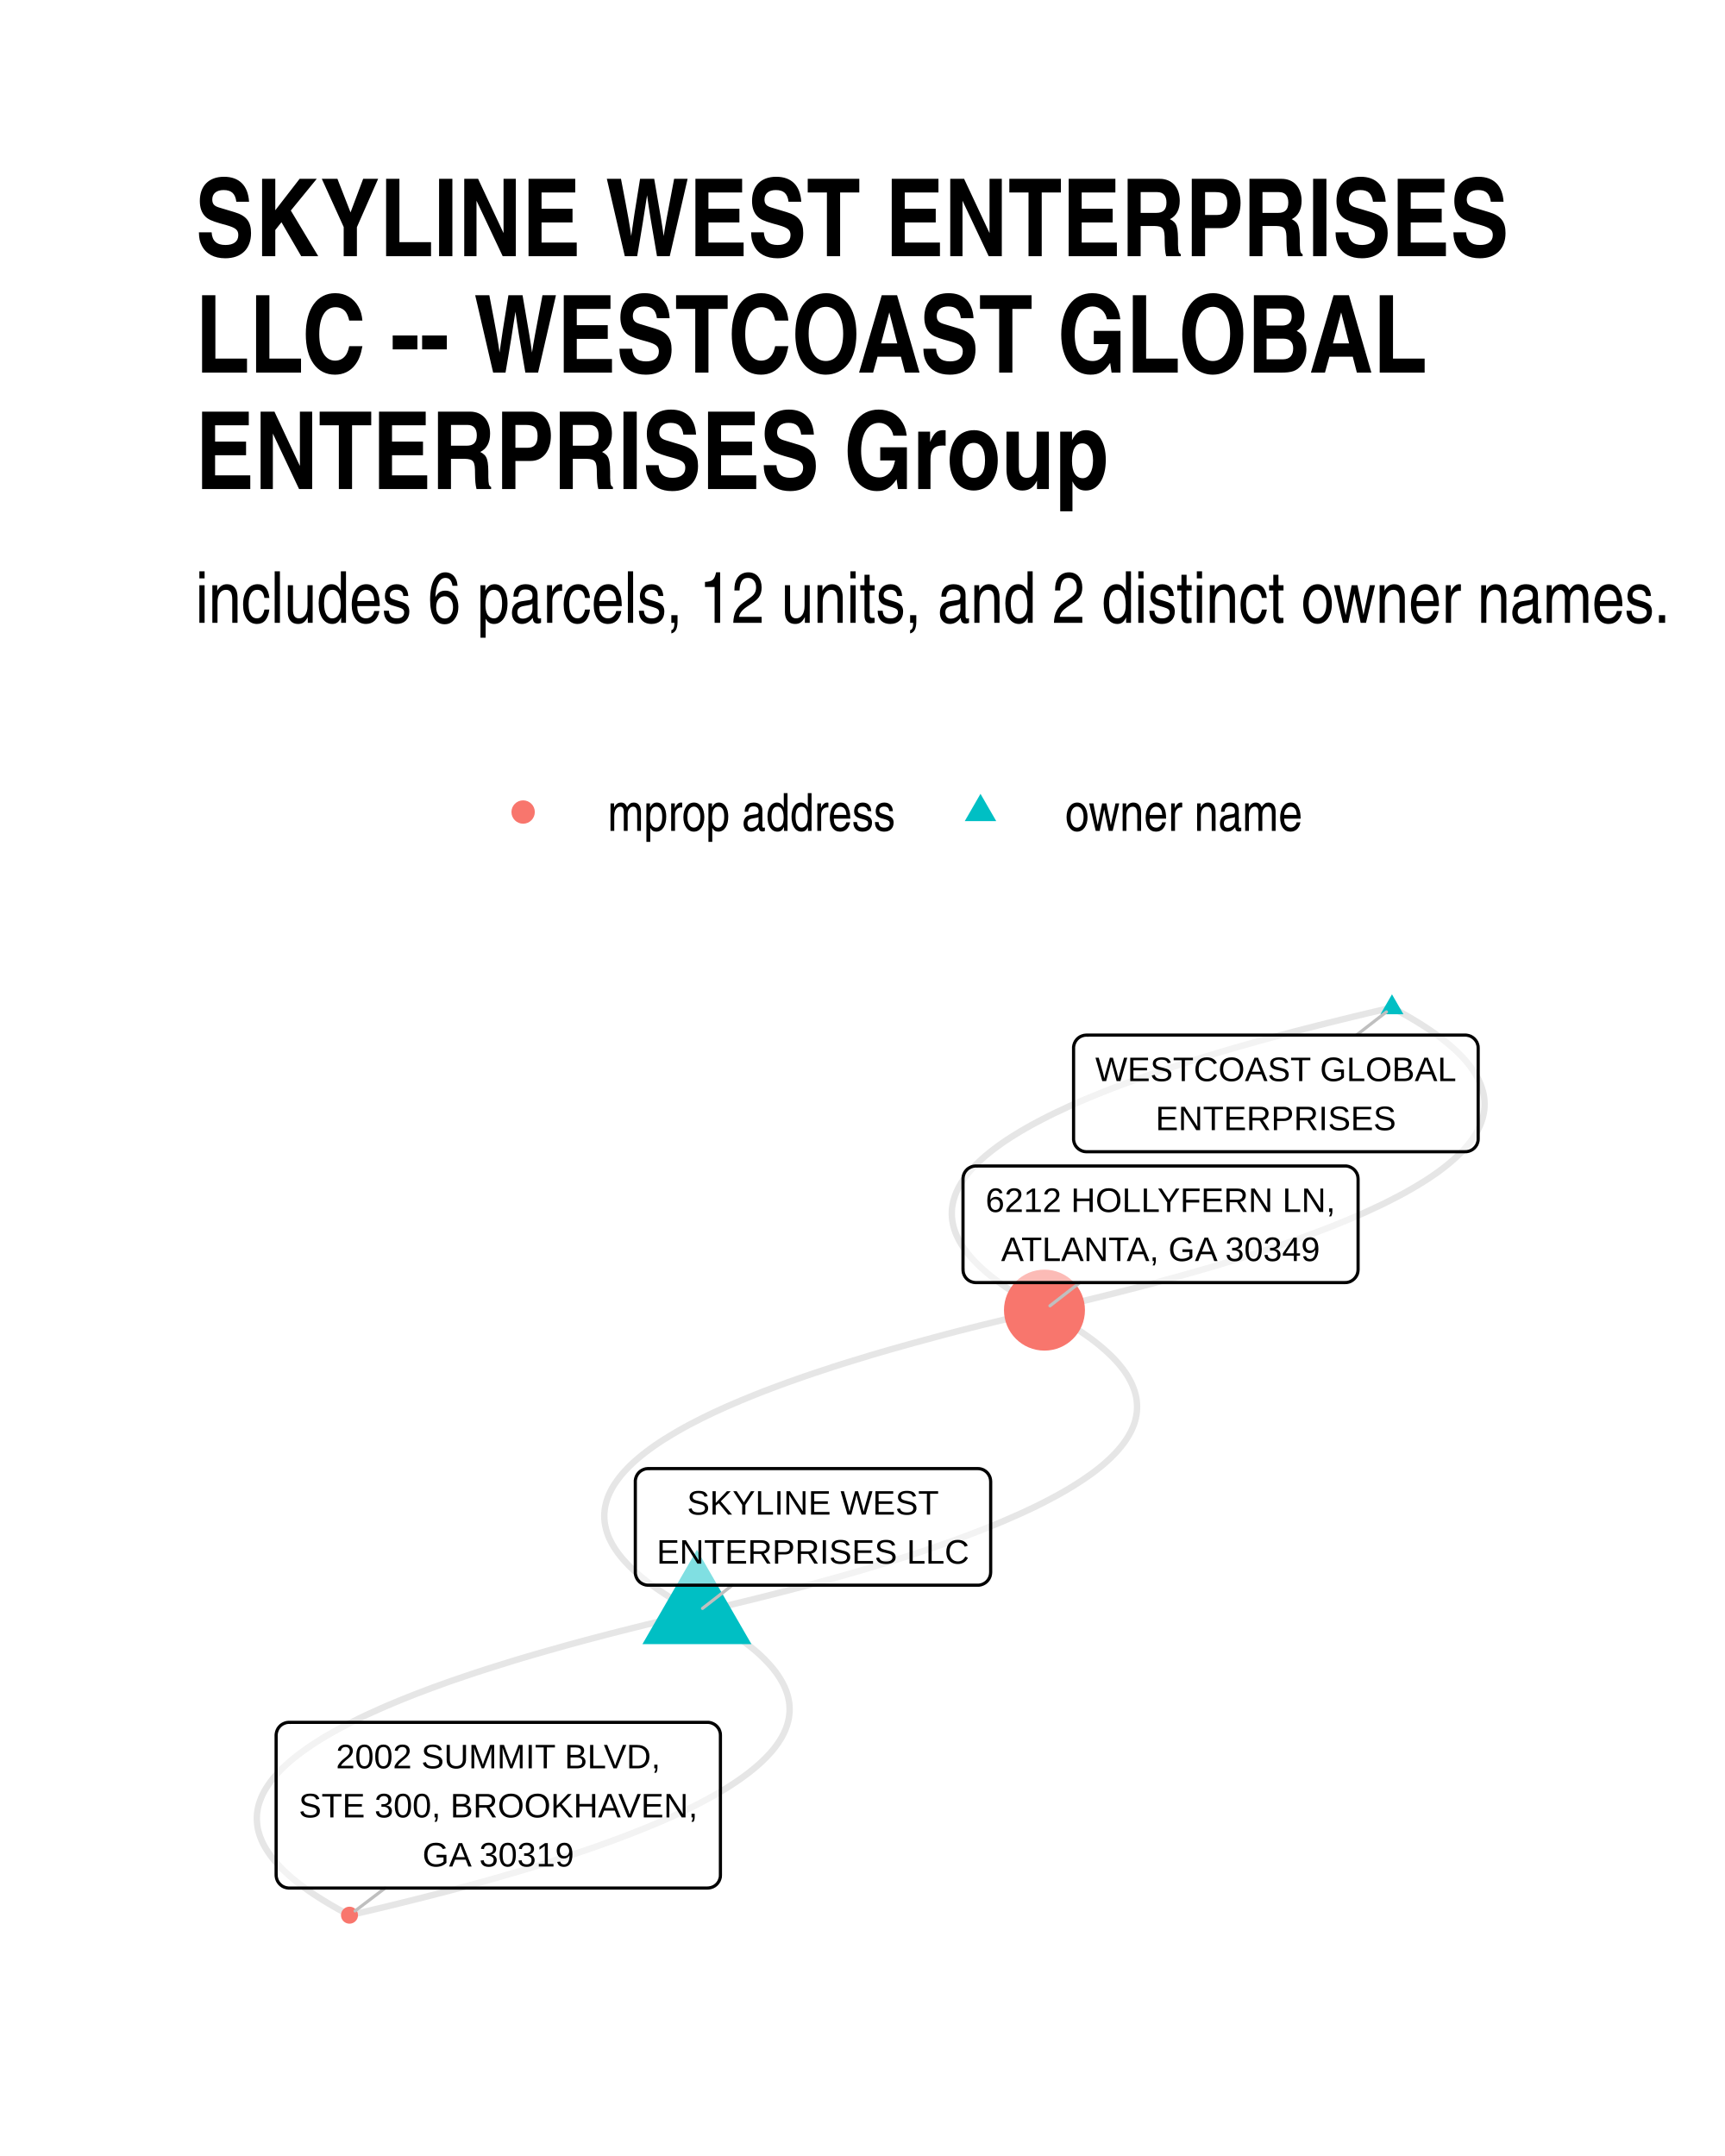
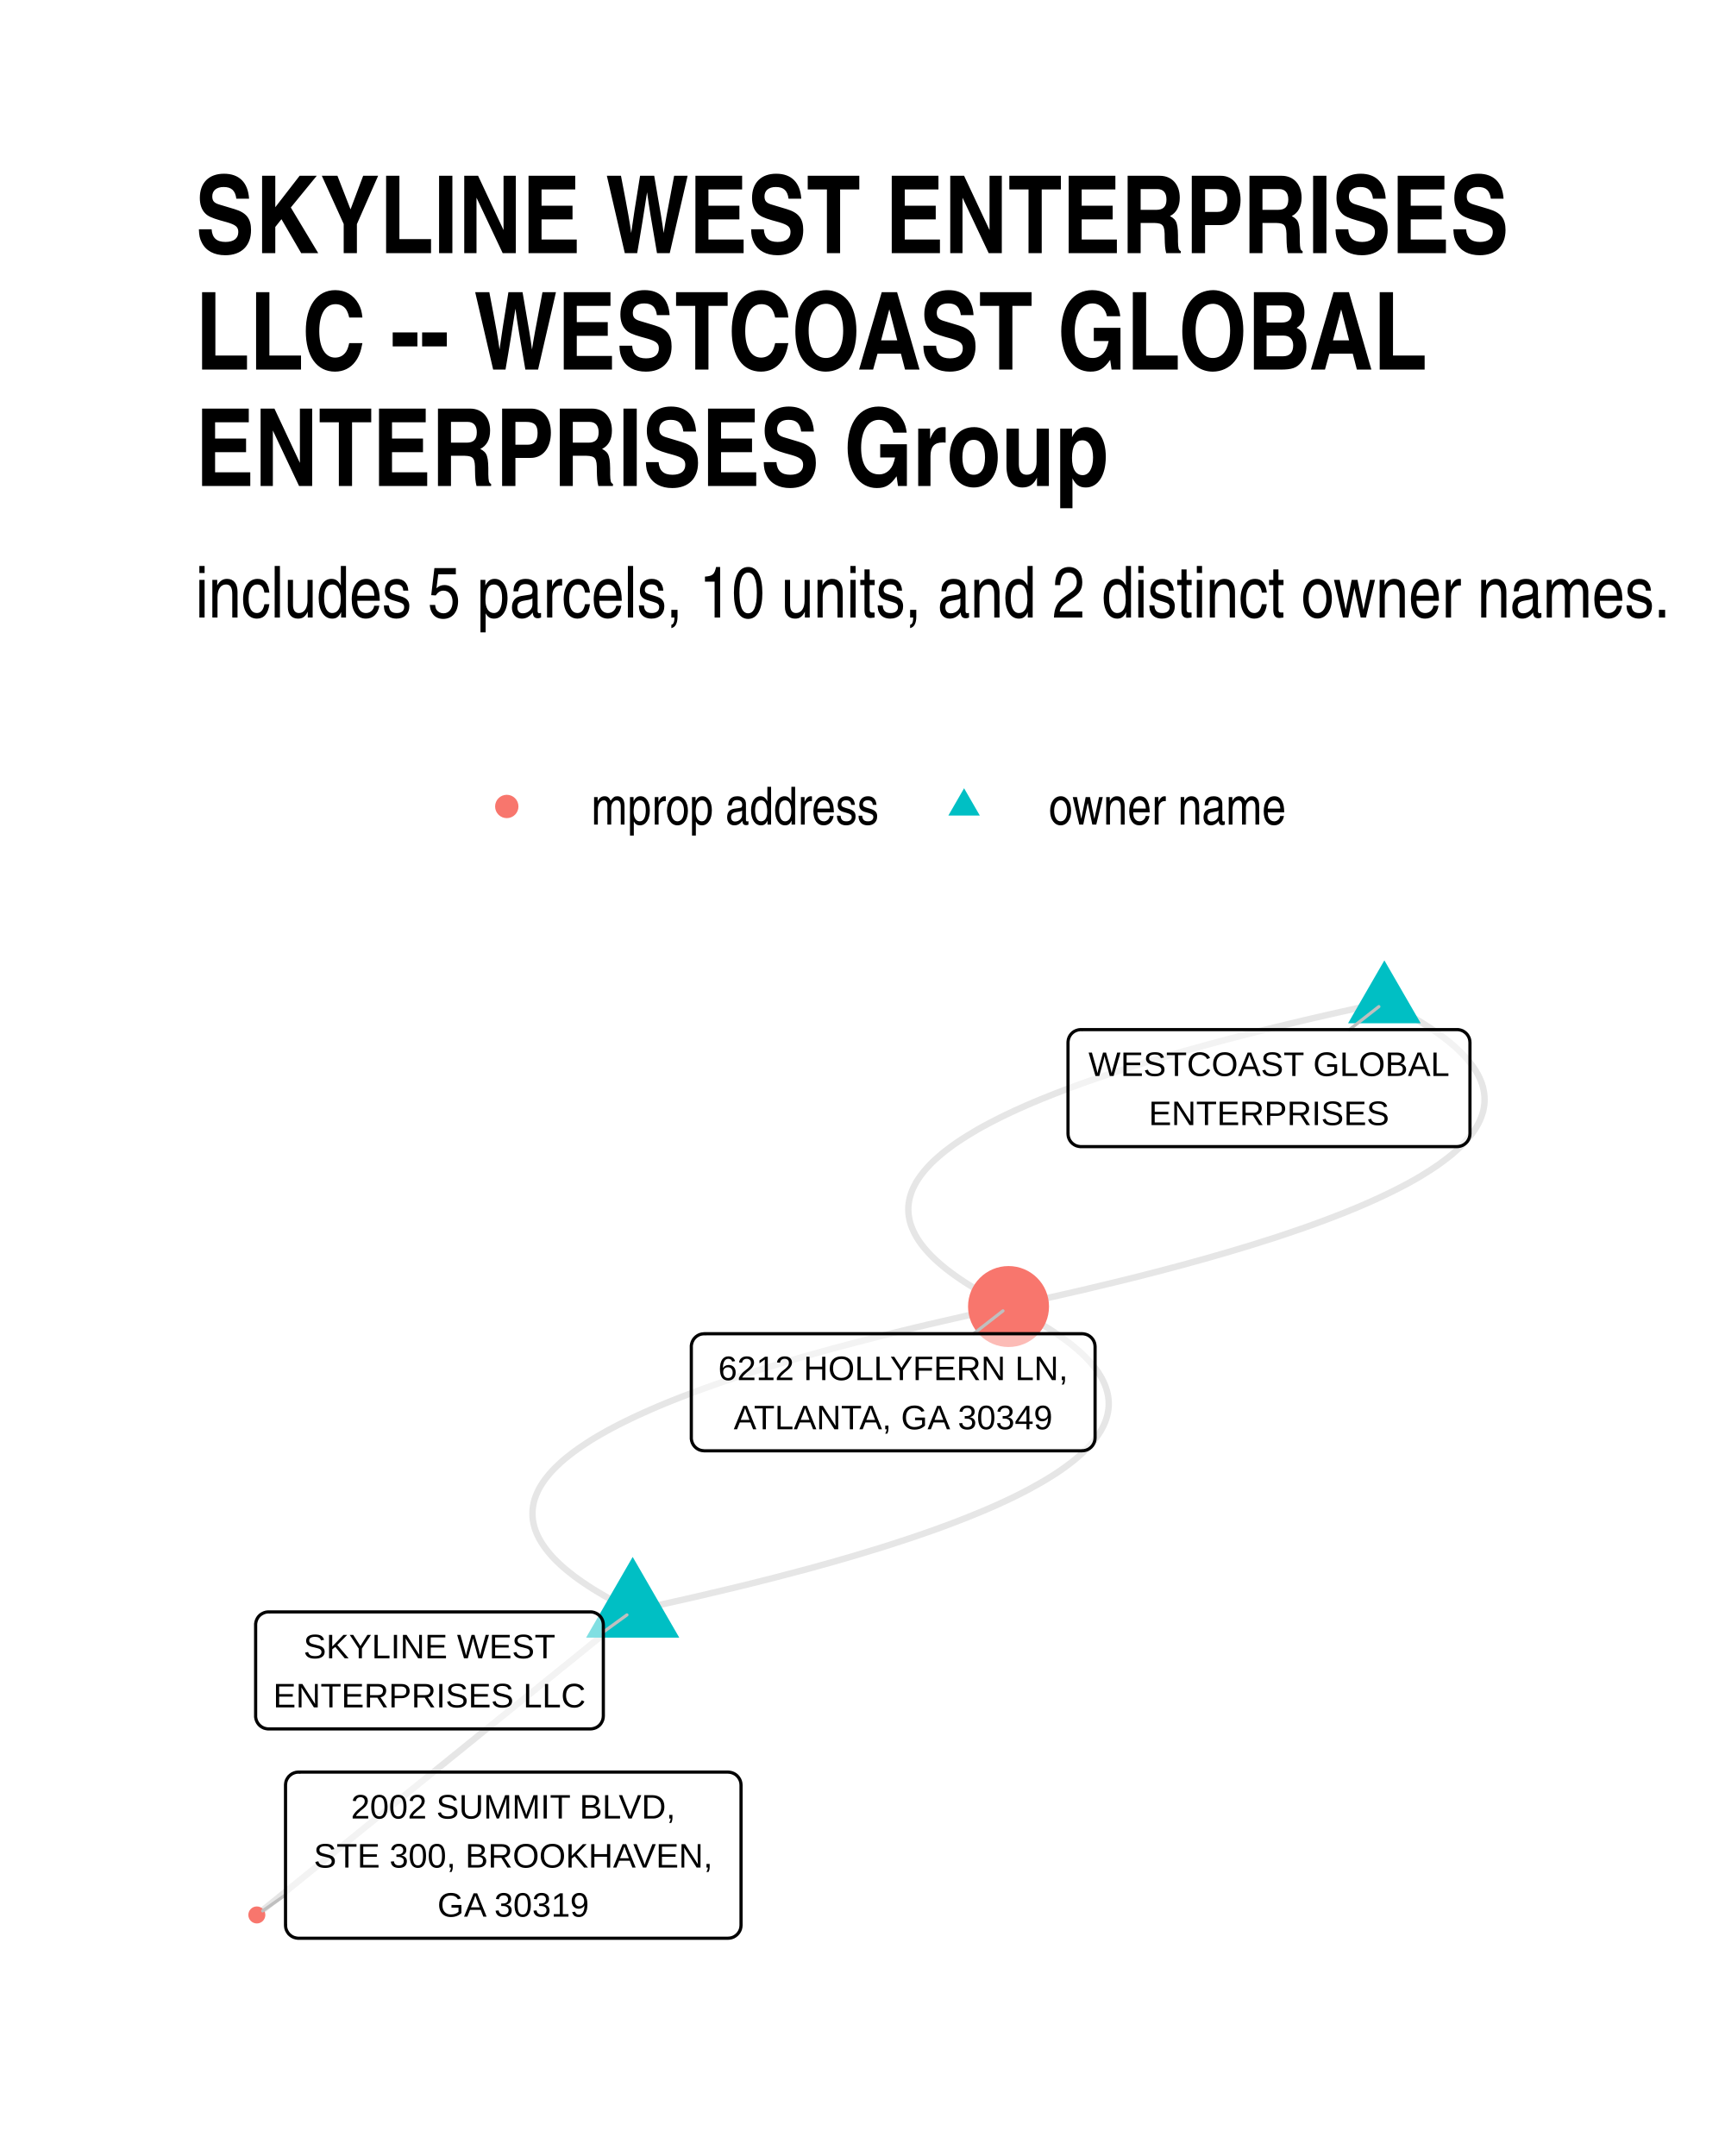
<svg xmlns="http://www.w3.org/2000/svg" width="384" height="480" class="svglite" viewBox="0 0 288 360">
  <defs>
-     <style>.svglite line,.svglite polyline,.svglite polygon,.svglite path,.svglite circle{fill:none;stroke:#000000;stroke-linecap:round;stroke-linejoin:round;stroke-miterlimit:10.00}</style>
+     <style>.svglite line,.svglite polyline,.svglite polygon,.svglite path,.svglite circle{fill:none;stroke:#000000;stroke-linecap:round;stroke-linejoin:round;stroke-miterlimit:10.00}.svglite text{white-space:pre}</style>
  </defs>
  <rect width="100%" height="100%" style="stroke-linecap:round;stroke-linejoin:round;stroke-miterlimit:10.00;stroke:none;fill:#FFFFFF" />
  <defs>
    <clipPath id="cpMC4wMHwyODguMDB8MC4wMHwzNjAuMDA=">
      <path d="M0 0h288v360H0z" />
    </clipPath>
  </defs>
  <g clip-path="url(#cpMC4wMHwyODguMDB8MC4wMHwzNjAuMDA=)">
    <path d="M0 0h288v360H0z" style="stroke-width:1.07;stroke:none;fill:#FFFFFF" />
  </g>
  <defs>
-     <clipPath id="cpMzIuNjN8MjU4LjExfDE2MC42NnwzMjcuMzc=">
-       <path d="M32.63 160.66h225.48v166.71H32.63z" />
+     <clipPath id="cpMzIuNjN8MjU4LjExfDE1OS43NHwzMjcuMzc=">
+       <path d="M32.63 159.74h225.48v167.63H32.63z" />
    </clipPath>
  </defs>
-   <g clip-path="url(#cpMzIuNjN8MjU4LjExfDE2MC42NnwzMjcuMzc=)">
-     <path d="m116.36 269.28 2.15-.5 2.12-.5 2.08-.5 2.06-.5 2.02-.5 1.99-.5 1.96-.5 1.92-.5 1.9-.5 1.86-.5 1.83-.5 1.8-.5 1.77-.5 1.73-.5 1.71-.51 1.67-.5 1.64-.5 1.6-.5 1.58-.51 1.54-.5 1.51-.5 1.48-.51 1.45-.5 1.42-.5 1.38-.51 1.35-.5 1.32-.51 1.29-.5 1.26-.51 1.22-.5 1.19-.51 1.16-.51 1.13-.5 1.1-.51 1.06-.5 1.04-.51 1-.51.96-.51.94-.5.91-.51.87-.51.84-.51.81-.51.78-.51.74-.51.72-.5.68-.51.65-.51.62-.51.58-.51.56-.51.52-.52.49-.51.46-.51.42-.51.4-.51.36-.51.33-.51.3-.52.27-.51.23-.51.21-.52.17-.51.14-.51.1-.52.08-.51.04-.52.01-.51-.02-.51-.05-.52-.08-.52-.12-.51-.15-.52-.18-.51-.21-.52-.24-.52-.28-.51-.3-.52-.34-.52-.37-.51-.41-.52-.43-.52-.47-.52-.5-.52-.53-.51-.56-.52-.6-.52-.62-.52-.66-.52-.69-.52-.73-.52-.75-.52-.79-.52-.81-.52-.85-.52-.89-.53-.91-.52-.95-.52-.97-.52m58.02-50.52-2.15.5-2.12.5-2.09.5-2.05.5-2.02.5-1.99.5-1.96.5-1.93.5-1.89.5-1.87.5-1.83.5-1.79.5-1.77.5-1.74.5-1.7.51-1.67.5-1.64.5-1.61.5-1.57.51-1.55.5-1.51.5-1.48.51-1.44.5-1.42.5-1.38.51-1.36.5-1.32.51-1.28.5-1.26.51-1.22.5-1.2.51-1.16.5-1.13.51-1.09.51-1.07.5-1.03.51-1 .51-.97.51-.94.5-.9.51-.88.51-.84.51-.81.51-.77.5-.75.51-.71.51-.68.51-.65.51-.62.51-.59.51-.55.51-.52.51-.5.52-.45.51-.43.51-.39.51-.37.51-.33.51-.3.52-.26.51-.24.51-.2.52-.17.51-.14.51-.11.52-.08.51-.04.51-.01.52.02.51.05.52.09.51.11.52.15.52.18.51.21.52.25.51.27.52.31.52.34.52.37.51.4.52.44.52.46.52.5.51.53.52.57.52.59.52.63.52.66.52.69.52.72.52.75.52.79.52.82.52.85.52.88.52.91.53.95.52.98.52" style="stroke-width:1.07;stroke:#000000;stroke-opacity:0.10;stroke-linecap:butt" />
-     <path d="m232.4 168.24.97.52.95.53.91.52.88.52.85.52.82.52.79.52.75.52.73.52.69.52.65.52.63.52.6.52.56.52.53.52.5.52.46.51.44.52.4.52.37.52.34.51.31.52.28.52.24.51.21.52.18.52.15.51.12.52.08.51.05.52.02.51-.01.52-.04.51-.08.52-.11.51-.13.51-.18.52-.2.51-.23.51-.27.52-.3.51-.33.51-.36.51-.4.51-.42.51-.46.52-.49.51-.53.51-.55.51-.59.51-.61.51-.65.51-.68.51-.72.51-.74.51-.78.51-.81.5-.84.51-.88.51-.9.51-.94.51-.97.5-1 .51-1.03.51-1.07.5-1.09.51-1.13.51-1.16.5-1.19.51-1.23.5-1.25.51-1.29.5-1.32.51-1.35.5-1.39.51-1.41.5-1.45.51-1.48.5-1.51.5-1.55.51-1.57.5-1.61.5-1.64.5-1.67.51-1.7.5-1.74.5-1.76.5-1.8.5-1.83.5-1.86.5-1.9.5-1.93.5-1.95.5-1.99.5-2.03.5-2.05.5-2.09.5-2.11.5-2.15.5m-58.02 50.52-.98-.52-.94-.53-.92-.52-.88-.52-.85-.52-.82-.52-.78-.52-.76-.52-.72-.52-.69-.52-.66-.52-.63-.52-.59-.52-.56-.52-.53-.52-.5-.52-.47-.51-.43-.52-.41-.52-.37-.52-.34-.51-.31-.52-.27-.52-.25-.51-.21-.52-.18-.52-.14-.51-.12-.52-.09-.51-.05-.52-.02-.51.01-.52.05-.51.07-.52.11-.51.14-.51.17-.52.2-.51.24-.51.27-.52.29-.51.34-.51.36-.51.39-.51.43-.52.46-.51.49-.51.52-.51.55-.51.59-.51.62-.51.65-.51.68-.51.71-.51.75-.51.78-.51.81-.5.84-.51.87-.51.91-.51.93-.51.97-.5 1-.51 1.04-.51 1.06-.51 1.1-.5 1.12-.51 1.17-.5 1.19-.51 1.22-.5 1.26-.51 1.29-.51 1.32-.5 1.35-.5 1.38-.51 1.42-.5 1.45-.51 1.47-.5 1.52-.5 1.54-.51 1.57-.5 1.61-.5 1.64-.5 1.67-.51 1.71-.5 1.73-.5 1.77-.5 1.8-.5 1.83-.5 1.86-.5 1.89-.51 1.93-.5 1.96-.5 1.99-.5 2.02-.49 2.05-.5 2.09-.5 2.12-.5 2.15-.5m-58.02 50.52-2.15.5-2.12.49-2.08.5-2.06.5-2.02.5-1.99.5-1.96.5-1.92.5-1.9.5-1.86.5-1.83.5-1.8.51-1.77.5-1.73.5-1.7.5-1.68.5-1.63.51-1.61.5-1.58.5-1.54.5-1.51.51-1.48.5-1.45.5-1.41.51-1.39.5-1.35.51-1.32.5-1.29.51-1.25.5-1.23.51-1.19.5-1.16.51-1.13.51-1.1.5-1.06.51-1.03.51-1 .5-.97.51-.94.51-.91.51-.87.5-.84.51-.81.51-.78.51-.74.51-.72.51-.68.51-.65.51-.62.51-.58.51-.56.51-.52.51-.49.51-.46.51-.42.51-.4.51-.36.52-.33.51-.3.51-.27.51-.23.52-.2.51-.18.51-.14.52-.1.51-.08.52-.04.51-.01.51.02.52.05.51.08.52.12.51.15.52.18.52.21.51.24.52.28.52.31.51.34.52.37.52.4.52.44.51.46.52.5.52.53.52.57.52.59.52.63.52.65.52.7.52.72.52.75.52.79.52.82.52.85.52.88.52.91.52.95.52.98.52m58.01-50.51.98.52.94.52.92.52.88.52.85.52.82.53.78.52.76.52.72.52.69.52.66.52.63.52.59.51.56.52.53.52.5.52.47.52.44.52.4.51.37.52.34.52.31.52.27.51.25.52.21.52.18.51.15.52.11.51.09.52.05.51.02.52-.01.51-.05.52-.07.51-.11.51-.14.52-.17.51-.2.51-.24.52-.26.51-.3.51-.33.51-.37.52-.39.51-.43.51-.46.51-.49.51-.52.51-.55.51-.59.51-.62.51-.65.51-.68.51-.71.51-.75.51-.77.51-.81.51-.85.51-.87.51-.9.5-.94.51-.97.51-1 .51-1.03.5-1.07.51-1.09.51-1.13.5-1.16.51-1.2.5-1.22.51-1.26.5-1.28.51-1.32.5-1.36.51-1.38.5-1.42.51-1.44.5-1.48.5-1.51.51-1.55.5-1.57.5-1.61.51-1.64.5-1.67.5-1.7.5-1.74.5-1.76.51-1.8.5-1.83.5-1.87.5-1.89.5-1.93.5-1.96.5-1.99.5-2.02.5-2.05.5-2.09.5-2.11.5-2.15.49" style="stroke-width:1.07;stroke:#000000;stroke-opacity:0.10;stroke-linecap:butt" />
-     <path d="m116.36 258.77 9.1 15.76h-18.2zm116.04-92.74 1.91 3.32h-3.83z" style="stroke-width:0.71;stroke:none;fill:#00BFC4" />
-     <circle cx="174.38" cy="218.76" r="6.76" style="stroke-width:0.71;stroke:none;fill:#F8766D" />
-     <circle cx="58.35" cy="319.79" r="1.42" style="stroke-width:0.71;stroke:none;fill:#F8766D" />
-     <path d="m122.27 264.69-4.98 3.87m109.19-95.73 4.99-3.87m-51.18 45.2-4.99 3.88m-111 97.22-5.02 3.82" style="stroke-width:0.53;stroke:#BFBFBF" />
-     <path d="M108.23 264.69h55.01-.08l.34-.01.34-.07.33-.13.3-.17.27-.22.23-.26.18-.29.14-.32.08-.34.03-.35h0v-15.15h0l-.03-.35-.08-.34-.14-.32-.18-.29-.23-.26-.27-.22-.3-.18-.33-.12-.34-.07-.26-.01h-55.01l.26.01-.35-.01-.35.04-.33.1-.31.15-.29.19-.25.24-.21.28-.16.31-.11.33-.06.34v15.33-.17.35l.06.34.11.33.16.31.21.27.25.25.29.19.31.15.33.1.35.04z" style="stroke-width:0.53;fill:#FFFFFF;fill-opacity:0.50" />
-     <text x="135.73" y="252.9" lengthAdjust="spacingAndGlyphs" style="font-size:5.69px;font-family:Arial" text-anchor="middle" textLength="42.03">SKYLINE WEST</text>
-     <text x="135.73" y="261.09" lengthAdjust="spacingAndGlyphs" style="font-size:5.69px;font-family:Arial" text-anchor="middle" textLength="52.14">ENTERPRISES LLC</text>
-     <path d="M181.4 192.31h63.23-.08l.34-.01.34-.07.33-.13.3-.17.27-.22.23-.26.19-.29.13-.32.09-.34.02-.35h0v-15.16h0l-.02-.34-.09-.34-.13-.32-.19-.29-.23-.26-.27-.22-.3-.18-.33-.12-.34-.07-.26-.02H181.4l.26.02-.35-.01-.35.04-.33.1-.31.14-.29.2-.25.24-.21.28-.16.31-.11.33-.06.34v15.33-.17.35l.06.34.11.33.16.31.21.27.25.24.29.2.31.15.33.1.35.04z" style="stroke-width:0.53;fill:#FFFFFF;fill-opacity:0.50" />
-     <text x="213.01" y="180.52" lengthAdjust="spacingAndGlyphs" style="font-size:5.69px;font-family:Arial" text-anchor="middle" textLength="60.36">WESTCOAST GLOBAL</text>
-     <text x="213.01" y="188.71" lengthAdjust="spacingAndGlyphs" style="font-size:5.69px;font-family:Arial" text-anchor="middle" textLength="40.13">ENTERPRISES</text>
-     <path d="M162.94 214.16h61.64-.09l.35-.01.34-.07.32-.12.3-.18.27-.22.23-.26.19-.29.14-.32.08-.34.03-.35h0v-15.15h0l-.03-.35-.08-.34-.14-.32-.19-.29-.23-.26-.27-.22-.3-.17-.32-.13-.34-.07-.26-.01h-61.64l.26.01-.35-.01-.34.04-.34.1-.31.15-.29.19-.25.25-.21.27-.16.31-.11.33-.05.34-.01.18V212l.01-.17v.35l.05.34.11.33.16.31.21.28.25.24.29.2.31.14.34.1.34.04z" style="stroke-width:0.53;fill:#FFFFFF;fill-opacity:0.50" />
-     <text x="193.76" y="202.37" lengthAdjust="spacingAndGlyphs" style="font-size:5.69px;font-family:Arial" text-anchor="middle" textLength="58.76">6212 HOLLYFERN LN,</text>
-     <text x="193.76" y="210.56" lengthAdjust="spacingAndGlyphs" style="font-size:5.69px;font-family:Arial" text-anchor="middle" textLength="54.35">ATLANTA, GA 30349</text>
-     <path d="M48.26 315.26h69.86-.08l.34-.02.34-.07.33-.12.3-.17.27-.22.23-.26.19-.3.13-.32.09-.33.02-.35h0v-23.35h0l-.02-.35-.09-.34-.13-.32-.19-.29-.23-.26-.27-.22-.3-.17-.33-.13-.34-.07-.26-.01H48.26l.26.01-.34-.01-.35.04-.33.1-.32.15-.28.19-.25.25-.21.27-.16.31-.11.33-.06.34-.01.18v23.35l.01-.18v.35l.06.35.11.33.16.3.21.28.25.24.28.2.32.15.33.09.35.05z" style="stroke-width:0.53;fill:#FFFFFF;fill-opacity:0.50" />
-     <text x="83.19" y="295.27" lengthAdjust="spacingAndGlyphs" style="font-size:5.69px;font-family:Arial" text-anchor="middle" textLength="54.66">2002 SUMMIT BLVD,</text>
-     <text x="83.19" y="303.46" lengthAdjust="spacingAndGlyphs" style="font-size:5.69px;font-family:Arial" text-anchor="middle" textLength="66.98">STE 300, BROOKHAVEN,</text>
-     <text x="83.19" y="311.66" lengthAdjust="spacingAndGlyphs" style="font-size:5.69px;font-family:Arial" text-anchor="middle" textLength="25.6">GA 30319</text>
+   <g clip-path="url(#cpMzIuNjN8MjU4LjExfDE1OS43NHwzMjcuMzc=)">
+     <path d="m105.63 268.96 2.32-.51 2.29-.5 2.26-.5 2.22-.5 2.19-.5 2.15-.51 2.12-.5 2.08-.5 2.05-.5 2.02-.51 1.98-.5 1.94-.51 1.91-.5 1.88-.5 1.84-.51 1.81-.5 1.77-.51 1.74-.5 1.7-.51 1.67-.51 1.64-.5 1.6-.51 1.56-.51 1.53-.5 1.5-.51 1.46-.51 1.43-.5 1.39-.51 1.36-.51 1.33-.51 1.29-.51 1.25-.51 1.22-.5 1.19-.51 1.15-.51 1.12-.51 1.08-.51 1.05-.51 1.01-.51.98-.51.94-.52.91-.51.88-.51.84-.51.81-.51.77-.51.74-.52.7-.51.67-.51.63-.51.6-.52.57-.51.53-.52.49-.51.46-.51.43-.52.39-.51.36-.52.32-.51.29-.52.26-.51.22-.52.18-.52.15-.51.12-.52.08-.52.05-.51.01-.52-.02-.52-.06-.52-.09-.52-.13-.51-.16-.52-.19-.52-.23-.52-.26-.52-.3-.52-.33-.52-.37-.52-.4-.52-.44-.52-.47-.52-.5-.52-.54-.52-.58-.52-.61-.53-.64-.52-.68-.52-.71-.52-.75-.53-.78-.52-.81-.52-.85-.53-.89-.52-.92-.52-.95-.53-.99-.52-1.02-.53-1.06-.52" style="stroke-width:1.07;stroke:#000000;stroke-opacity:0.10;stroke-linecap:butt" />
+     <path d="m231.13 167.36-2.32.5-2.29.51-2.26.5-2.22.5-2.19.5-2.15.5-2.12.51-2.08.5-2.05.5-2.02.51-1.98.5-1.94.5-1.91.51-1.88.5-1.84.51-1.81.5-1.77.51-1.74.5-1.7.51-1.67.5-1.64.51-1.6.51-1.56.5-1.53.51-1.5.51-1.46.5-1.43.51-1.39.51-1.36.51-1.33.51-1.29.51-1.25.5-1.22.51-1.19.51-1.15.51-1.12.51-1.08.51-1.05.51-1.01.51-.98.51-.95.51-.91.51-.87.52-.84.51-.81.51-.77.51-.74.51-.7.52-.67.51-.63.51-.6.52-.57.51-.53.51-.49.52-.46.51-.43.52-.39.51-.36.52-.33.51-.28.52-.26.51-.22.52-.18.51-.15.52-.12.52-.08.52-.05.51-.01.52.02.52.06.52.09.51.12.52.16.52.2.52.23.52.26.52.3.52.33.52.37.52.4.52.44.52.47.52.5.52.54.52.58.52.6.52.65.53.68.52.71.52.74.52.79.53.81.52.85.52.89.53.92.52.95.53.99.52 1.02.52 1.06.53m62.75-50.8 1.06.53 1.02.52.99.53.96.52.91.52.89.53.85.52.82.52.78.53.74.52.72.52.67.52.65.53.61.52.57.52.54.52.5.52.48.52.43.52.4.52.37.52.33.52.3.52.26.52.23.52.2.52.16.52.12.52.09.52.06.51.02.52-.01.52-.05.52-.08.51-.11.52-.16.52-.18.51-.22.52-.25.51-.29.52-.33.52-.35.51-.4.51-.42.52-.46.51-.5.52-.53.51-.57.52-.59.51-.64.51-.67.51-.7.52-.74.51-.77.51-.81.51-.84.52-.87.51-.91.51-.95.51-.98.51-1.01.51-1.05.51-1.08.51-1.12.51-1.15.51-1.18.51-1.23.51-1.25.51-1.29.5-1.32.51-1.36.51-1.4.51-1.42.51-1.47.5-1.49.51-1.53.51-1.57.5-1.6.51-1.64.51-1.67.5-1.7.51-1.74.5-1.77.51-1.81.5-1.84.51-1.88.5-1.91.51-1.94.5-1.98.51-2.02.5-2.05.5-2.08.5-2.12.51-2.15.5-2.19.5-2.22.5-2.26.51-2.29.5-2.32.5m-62.75 50.8-1.06-.53-1.02-.52-.99-.53-.96-.52-.91-.53-.89-.52-.85-.52-.82-.53-.78-.52-.74-.52-.72-.52-.67-.53-.65-.52-.61-.52-.57-.52-.54-.52-.51-.52-.47-.53-.43-.52-.4-.52-.37-.52-.33-.52-.3-.52-.26-.51-.23-.52-.2-.52-.16-.52-.12-.52-.1-.52-.05-.52-.02-.51.01-.52.05-.52.08-.52.11-.51.15-.52.19-.51.22-.52.25-.52.29-.51.33-.52.35-.51.4-.52.42-.51.46-.52.5-.51.53-.51.56-.52.6-.51.64-.51.67-.52.7-.51.74-.51.77-.51.8-.52.85-.51.87-.51.91-.51.95-.51.97-.51 1.02-.51 1.05-.51 1.08-.51 1.12-.51 1.15-.51 1.18-.51 1.22-.51 1.26-.51 1.29-.51 1.32-.5 1.36-.51 1.4-.51 1.42-.51 1.47-.51 1.49-.5 1.53-.51 1.57-.51 1.6-.5 1.63-.51 1.67-.5 1.71-.51 1.74-.51 1.77-.5 1.81-.51 1.84-.5 1.87-.5 1.92-.51 1.94-.5 1.98-.51 2.02-.5 2.04-.5 2.09-.51 2.12-.5 2.15-.5 2.19-.5 2.22-.51 2.25-.5 2.29-.5 2.33-.5m-62.75 50.8-.64.51-.63.51-.63.52-.64.51-.63.51-.64.51-.63.52-.63.51-.64.51-.63.52-.64.51-.63.51-.63.52-.64.51-.63.51-.63.52-.64.51-.63.51-.64.51-.63.52-.63.51-.64.51-.63.52-.64.51-.63.51-.63.52-.64.51-.63.51-.63.52-.64.51-.63.51-.64.52-.63.51-.63.51-.64.51-.63.52-.64.51-.63.51-.63.52-.64.51-.63.51-.63.52-.64.51-.63.51-.64.52-.63.51-.63.51-.64.51-.63.52-.63.51-.64.51-.63.52-.64.51-.63.51-.63.52-.64.51-.63.51-.64.52-.63.51-.63.51-.64.52-.63.51-.63.51-.64.51-.63.52-.64.51-.63.51-.63.52-.64.51-.63.51-.64.52-.63.51-.63.51-.64.52-.63.51-.63.51-.64.51-.63.52-.64.51-.63.51-.63.52-.64.51-.63.51-.64.52-.63.51-.63.51-.64.52-.63.51-.63.51-.64.51-.63.52-.64.51-.63.51-.63.52-.64.51-.63.51-.64.52-.63.51-.63.51" style="stroke-width:1.07;stroke:#000000;stroke-opacity:0.10;stroke-linecap:butt" />
+     <path d="m105.63 259.97 7.78 13.48H97.85zm125.5-99.61 6.07 10.5h-12.13z" style="stroke-width:0.71;stroke:none;fill:#00BFC4" />
+     <circle cx="168.38" cy="218.16" r="6.76" style="stroke-width:0.71;stroke:none;fill:#F8766D" />
+     <circle cx="42.88" cy="319.75" r="1.42" style="stroke-width:0.71;stroke:none;fill:#F8766D" />
+     <path d="m100.73 272.51 3.94-2.86m120.63-97.73 4.91-3.84m-67.66 54.62 4.9-3.82M47.67 316.4l-3.82 2.67" style="stroke-width:0.53;stroke:#BFBFBF" />
+     <path d="M44.84 288.69h53.73-.09l.35-.02.34-.07.33-.12.3-.17.27-.22.23-.26.18-.3.14-.32.08-.34.03-.34h0v-15.22h0l-.03-.35-.08-.34-.14-.32-.18-.29-.23-.26-.27-.22-.3-.17-.33-.13-.34-.07-.26-.01H44.84l.26.01-.35-.01-.35.04-.33.1-.31.15-.29.19-.25.24-.21.28-.16.31-.11.33-.06.34v15.4-.18.35l.06.35.11.32.16.31.21.28.25.24.29.2.31.15.33.09.35.05z" style="stroke-width:0.53;fill:#FFFFFF;fill-opacity:0.50" />
+     <text x="71.7" y="276.89" lengthAdjust="spacingAndGlyphs" style="font-size:5.69px;font-family:&quot;Liberation Sans&quot;" text-anchor="middle" textLength="41.41">SKYLINE WEST</text>
+     <text x="71.7" y="285.09" lengthAdjust="spacingAndGlyphs" style="font-size:5.69px;font-family:&quot;Liberation Sans&quot;" text-anchor="middle" textLength="50.85">ENTERPRISES LLC</text>
+     <path d="M180.47 191.46h62.79-.09l.35-.02.34-.07.33-.12.3-.18.27-.22.23-.26.18-.29.14-.32.08-.34.03-.34h0v-15.22h0l-.03-.35-.08-.34-.14-.32-.18-.29-.23-.26-.27-.22-.3-.18-.33-.12-.34-.07-.26-.01h-62.79l.26.01-.35-.01-.34.04-.34.1-.31.14-.29.2-.25.24-.21.28-.16.31-.11.33-.05.34-.01.18v15.22l.01-.18v.35l.05.34.11.33.16.31.21.28.25.24.29.2.31.15.34.09.34.05z" style="stroke-width:0.53;fill:#FFFFFF;fill-opacity:0.50" />
+     <text x="211.87" y="179.66" lengthAdjust="spacingAndGlyphs" style="font-size:5.69px;font-family:&quot;Liberation Sans&quot;" text-anchor="middle" textLength="59.91">WESTCOAST GLOBAL</text>
+     <text x="211.87" y="187.86" lengthAdjust="spacingAndGlyphs" style="font-size:5.69px;font-family:&quot;Liberation Sans&quot;" text-anchor="middle" textLength="38.74">ENTERPRISES</text>
+     <path d="M117.58 242.25h63.09l-.09-.01.35-.01.34-.07.33-.12.3-.18.27-.22.23-.26.18-.29.14-.32.08-.34.03-.34h0v-15.23h0l-.03-.34-.08-.34-.14-.32-.18-.29-.23-.26-.27-.22-.3-.18-.33-.12-.34-.07-.26-.02h-63.09l.26.02-.35-.01-.35.04-.33.09-.31.15-.29.2-.25.24-.21.28-.16.31-.11.33-.06.34v15.4-.18.35l.06.34.11.33.16.31.21.28.25.24.29.2.31.15.33.09.35.04z" style="stroke-width:0.53;fill:#FFFFFF;fill-opacity:0.50" />
+     <text x="149.12" y="230.45" lengthAdjust="spacingAndGlyphs" style="font-size:5.69px;font-family:&quot;Liberation Sans&quot;" text-anchor="middle" textLength="60.21">6212 HOLLYFERN LN,</text>
+     <text x="149.12" y="238.65" lengthAdjust="spacingAndGlyphs" style="font-size:5.69px;font-family:&quot;Liberation Sans&quot;" text-anchor="middle" textLength="57.12">ATLANTA, GA 30349</text>
+     <path d="M49.83 323.64h71.73-.09l.35-.02.34-.07.32-.12.3-.18.27-.22.23-.26.19-.29.14-.32.08-.34.03-.34h0v-23.42h0l-.03-.35-.08-.33-.14-.32-.19-.3-.23-.26-.27-.22-.3-.17-.32-.12-.34-.07-.26-.02H49.83l.26.02-.35-.02-.34.04-.33.1-.32.15-.28.2-.26.24-.2.28-.17.3-.11.33-.05.35-.01.17v23.42l.01-.18v.35l.05.34.11.33.17.31.2.28.26.24.28.2.32.15.33.09.34.05z" style="stroke-width:0.53;fill:#FFFFFF;fill-opacity:0.50" />
+     <text x="85.69" y="303.65" lengthAdjust="spacingAndGlyphs" style="font-size:5.69px;font-family:&quot;Liberation Sans&quot;" text-anchor="middle" textLength="57.36">2002 SUMMIT BLVD,</text>
+     <text x="85.69" y="311.84" lengthAdjust="spacingAndGlyphs" style="font-size:5.69px;font-family:&quot;Liberation Sans&quot;" text-anchor="middle" textLength="68.85">STE 300, BROOKHAVEN,</text>
+     <text x="85.69" y="320.04" lengthAdjust="spacingAndGlyphs" style="font-size:5.69px;font-family:&quot;Liberation Sans&quot;" text-anchor="middle" textLength="28.21">GA 30319</text>
  </g>
  <g clip-path="url(#cpMC4wMHwyODguMDB8MC4wMHwzNjAuMDA=)">
-     <circle cx="87.34" cy="135.59" r="1.95" style="stroke-width:0.71;stroke:none;fill:#F8766D" />
-     <path d="m163.7 132.55 2.63 4.56h-5.26z" style="stroke-width:0.71;stroke:none;fill:#00BFC4" />
-     <text x="101.46" y="138.74" lengthAdjust="spacingAndGlyphs" style="font-size:8.80px;font-family:Arial Narrow" textLength="48.12">mprop address</text>
-     <text x="177.82" y="138.74" lengthAdjust="spacingAndGlyphs" style="font-size:8.80px;font-family:Arial Narrow" textLength="39.69">owner name</text>
-     <text x="32.63" y="104" lengthAdjust="spacingAndGlyphs" style="font-size:12.00px;font-family:Arial Narrow" textLength="246.76">includes 6 parcels, 12 units, and 2 distinct owner names.</text>
-     <text x="32.63" y="42.78" lengthAdjust="spacingAndGlyphs" style="font-size:18.00px;font-weight:bold;font-family:Arial Narrow" textLength="218.94">SKYLINE WEST ENTERPRISES</text>
-     <text x="32.63" y="62.22" lengthAdjust="spacingAndGlyphs" style="font-size:18.00px;font-weight:bold;font-family:Arial Narrow" textLength="207.41">LLC -- WESTCOAST GLOBAL</text>
-     <text x="32.63" y="81.66" lengthAdjust="spacingAndGlyphs" style="font-size:18.00px;font-weight:bold;font-family:Arial Narrow" textLength="152.51">ENTERPRISES Group</text>
+     <circle cx="84.61" cy="134.66" r="1.95" style="stroke-width:0.71;stroke:none;fill:#F8766D" />
+     <path d="m160.96 131.62 2.63 4.56h-5.26z" style="stroke-width:0.71;stroke:none;fill:#00BFC4" />
+     <text x="98.72" y="137.69" lengthAdjust="spacingAndGlyphs" style="font-size:8.80px;font-family:&quot;Liberation Sans Narrow&quot;" textLength="48.12">mprop address</text>
+     <text x="175.08" y="137.69" lengthAdjust="spacingAndGlyphs" style="font-size:8.80px;font-family:&quot;Liberation Sans Narrow&quot;" textLength="39.69">owner name</text>
+     <text x="32.63" y="103.11" lengthAdjust="spacingAndGlyphs" style="font-size:12.00px;font-family:&quot;Liberation Sans Narrow&quot;" textLength="246.76">includes 5 parcels, 10 units, and 2 distinct owner names.</text>
+     <text x="32.63" y="42.27" lengthAdjust="spacingAndGlyphs" style="font-size:18.00px;font-weight:bold;font-family:&quot;Liberation Sans Narrow&quot;" textLength="218.94">SKYLINE WEST ENTERPRISES</text>
+     <text x="32.63" y="61.71" lengthAdjust="spacingAndGlyphs" style="font-size:18.00px;font-weight:bold;font-family:&quot;Liberation Sans Narrow&quot;" textLength="207.41">LLC -- WESTCOAST GLOBAL</text>
+     <text x="32.63" y="81.15" lengthAdjust="spacingAndGlyphs" style="font-size:18.00px;font-weight:bold;font-family:&quot;Liberation Sans Narrow&quot;" textLength="152.51">ENTERPRISES Group</text>
  </g>
</svg>
